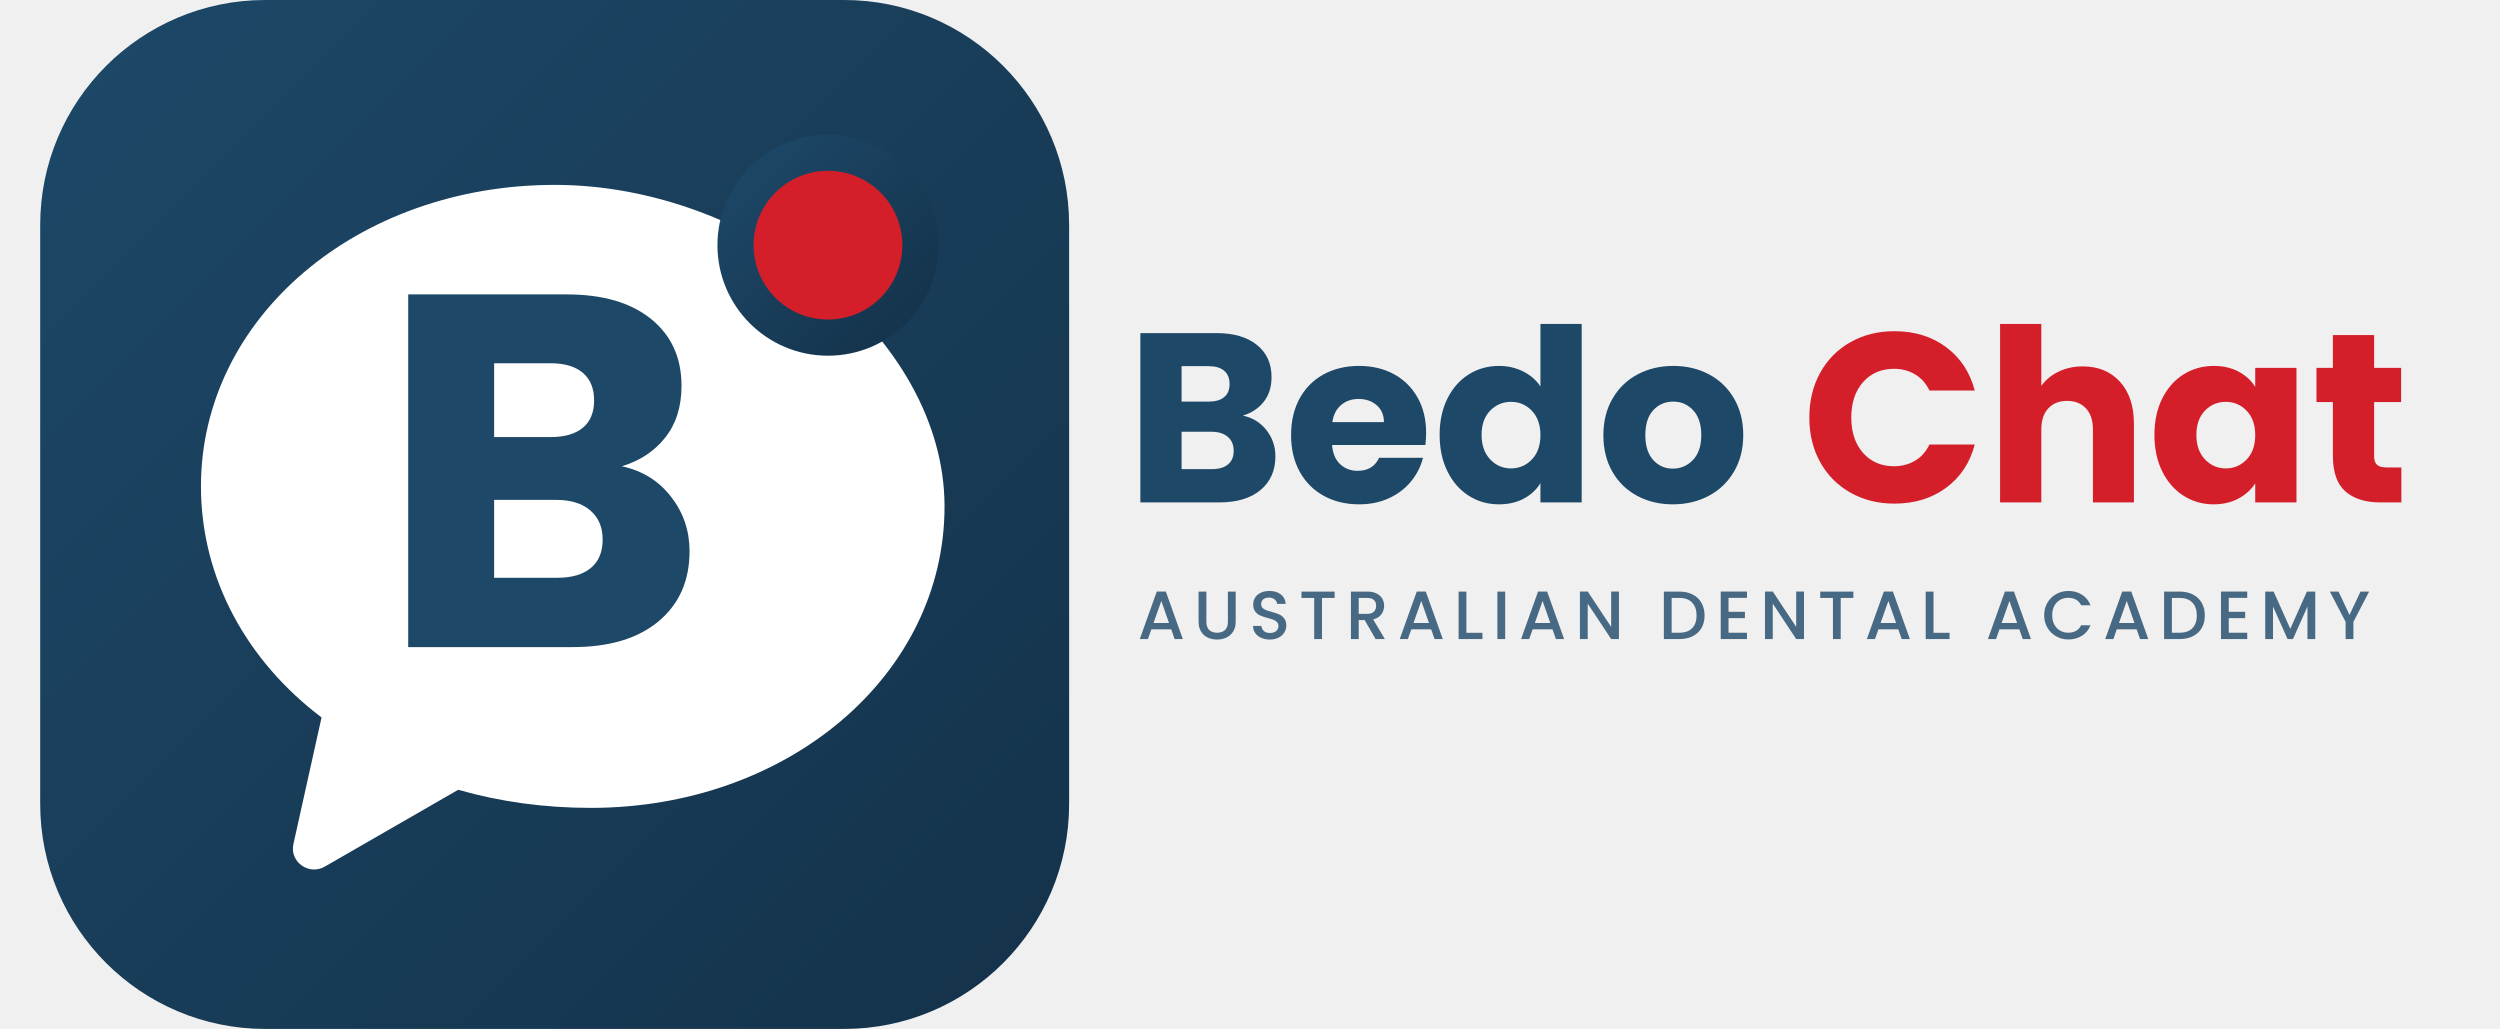
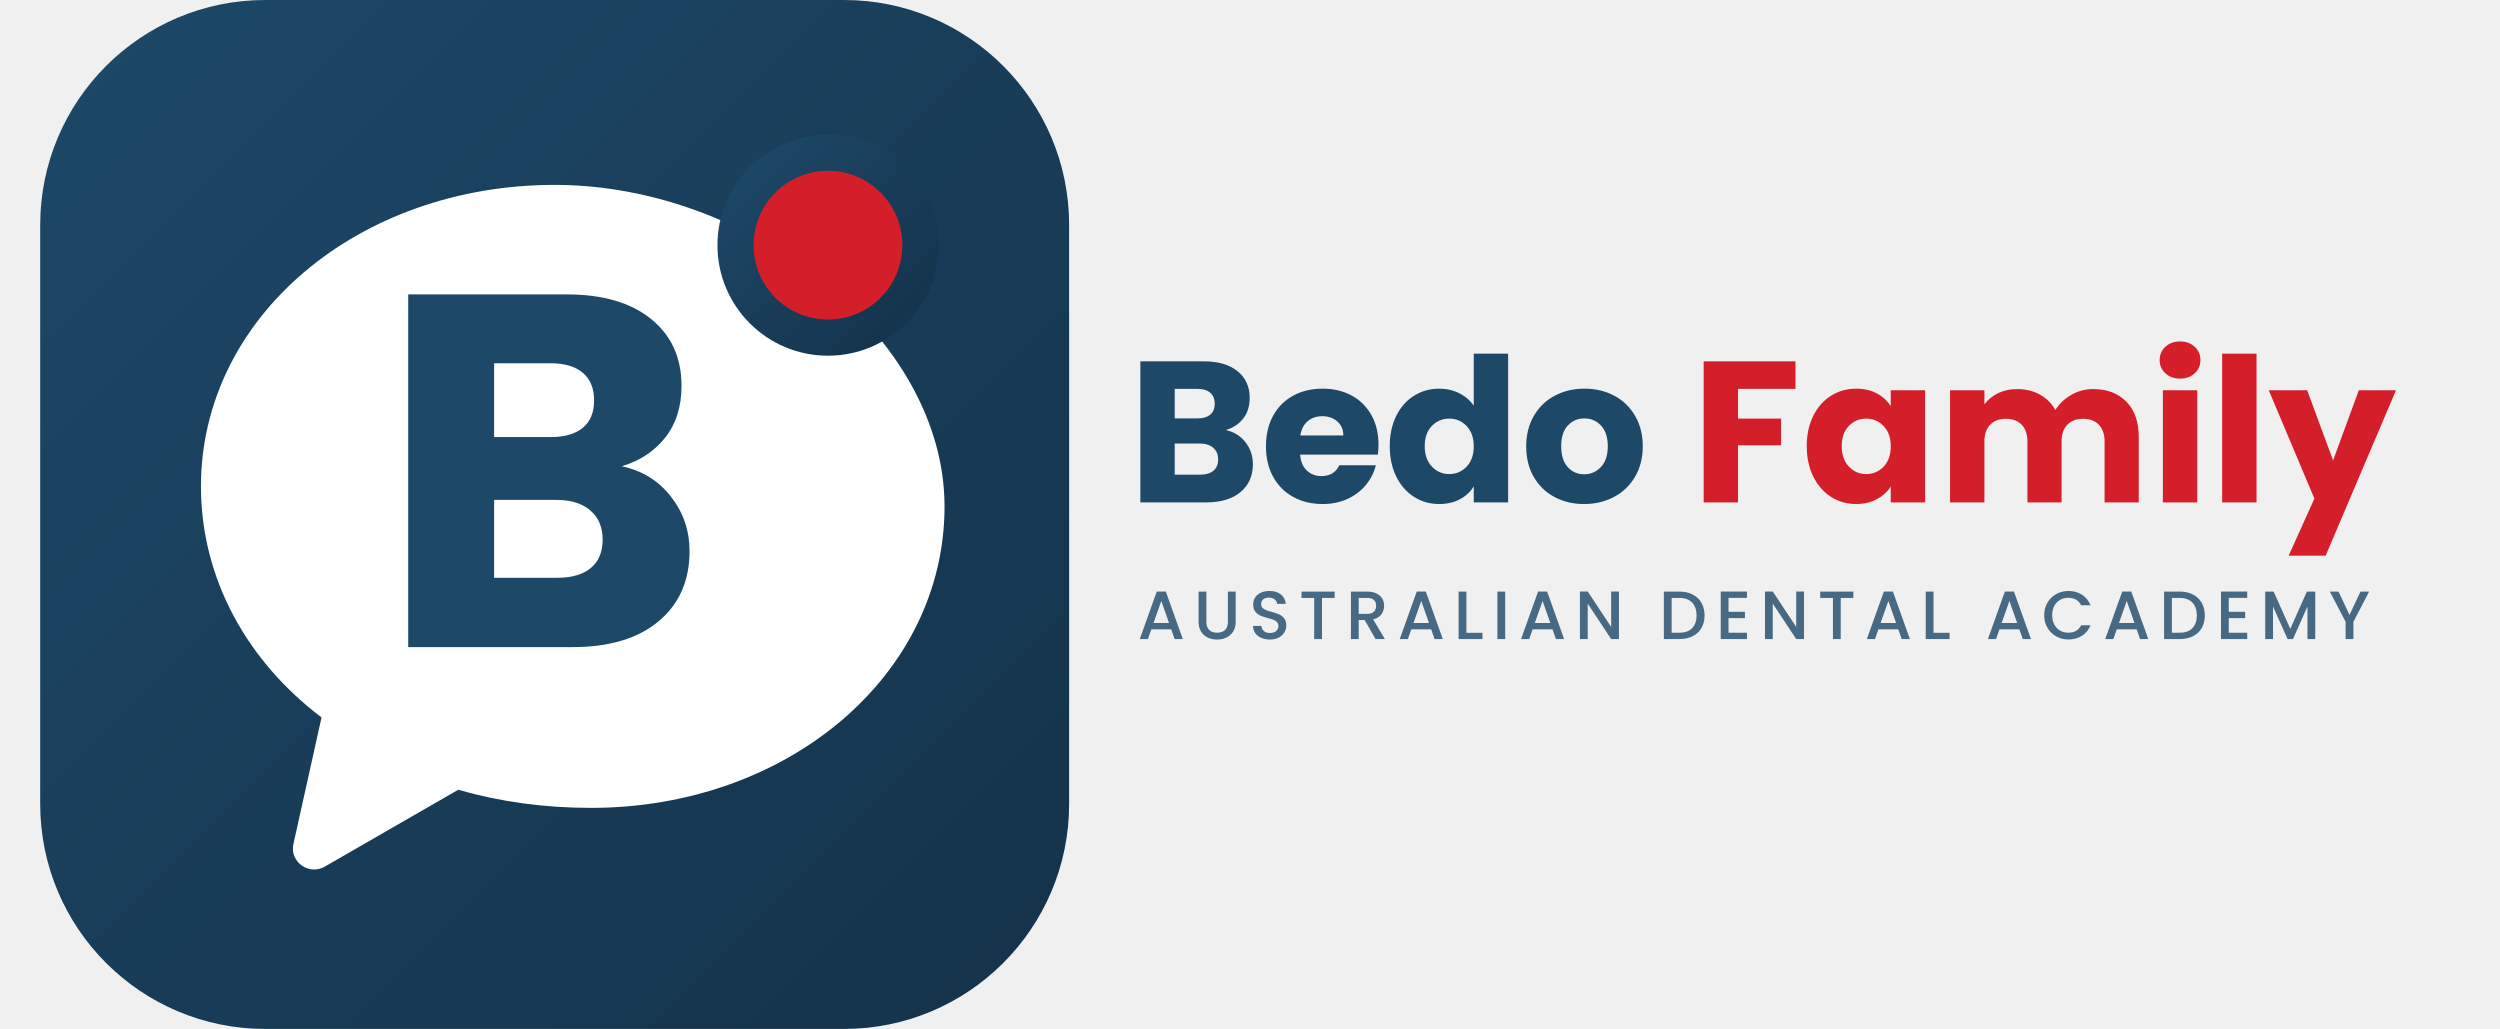
<svg xmlns="http://www.w3.org/2000/svg" viewBox="0 0 1244 512" width="1244" height="512">
  <g transform="translate(20 0)">
    <defs>
      <linearGradient id="g" x1="0" y1="0" x2="1" y2="1">
        <stop offset="0" stop-color="#1D4868" />
        <stop offset="1" stop-color="#14324A" />
      </linearGradient>
    </defs>
    <rect width="512" height="512" rx="112" fill="url(#g)" />
    <path d="M256 92c-98 0-176 66-176 150 0 46 23 87 60 115l-14 63c-2 9 8 16 16 11l66-38c21 6 43 9 66 9 98 0 176-66 176-150S354 92 256 92z" fill="#fff" />
    <path d="M323.125 274.25Q323.125 296.25 307.75 309.125Q292.375 322.0 264.875 322.0H183.125V146.5H262.125Q288.875 146.5 304.0 158.75Q319.125 171.0 319.125 192.0Q319.125 207.5 311.0 217.75Q302.875 228.0 289.375 232.0Q304.625 235.25 313.875 247.125Q323.125 259.0 323.125 274.25ZM225.875 217.5H253.875Q264.375 217.5 270.0 212.875Q275.625 208.25 275.625 199.25Q275.625 190.25 270.0 185.5Q264.375 180.75 253.875 180.75H225.875ZM279.875 268.5Q279.875 259.25 273.75 254.0Q267.625 248.75 256.875 248.75H225.875V287.5H257.375Q268.125 287.5 274.0 282.625Q279.875 277.75 279.875 268.5Z" fill="#1D4868" />
    <circle cx="392" cy="122" r="46" fill="#D41F2B" stroke="url(#g)" stroke-width="18" />
  </g>
-   <path d="M634.64 227.08Q634.64 237.64 627.26 243.82Q619.88 250.0 606.68 250.0H567.44V165.76H605.36Q618.2 165.76 625.46 171.64Q632.72 177.52 632.72 187.6Q632.72 195.04 628.82 199.96Q624.92 204.88 618.44 206.8Q625.76 208.36 630.2 214.06Q634.64 219.76 634.64 227.08ZM587.96 199.84H601.4Q606.44 199.84 609.14 197.62Q611.84 195.4 611.84 191.08Q611.84 186.76 609.14 184.48Q606.44 182.2 601.4 182.2H587.96ZM613.88 224.32Q613.88 219.88 610.94 217.36Q608.0 214.84 602.84 214.84H587.96V233.44H603.08Q608.24 233.44 611.06 231.1Q613.88 228.76 613.88 224.32ZM709.28 221.44H662.84Q663.32 227.68 666.86 230.98Q670.4 234.28 675.56 234.28Q683.24 234.28 686.24 227.8H708.08Q706.4 234.4 702.02 239.68Q697.64 244.96 691.04 247.96Q684.44 250.96 676.28 250.96Q666.44 250.96 658.76 246.76Q651.08 242.56 646.76 234.76Q642.44 226.96 642.44 216.52Q642.44 206.08 646.7 198.28Q650.96 190.48 658.64 186.28Q666.32 182.08 676.28 182.08Q686.0 182.08 693.56 186.16Q701.12 190.24 705.38 197.8Q709.64 205.36 709.64 215.44Q709.64 218.32 709.28 221.44ZM688.64 210.04Q688.64 204.76 685.04 201.64Q681.44 198.52 676.04 198.52Q670.88 198.52 667.34 201.52Q663.8 204.52 662.96 210.04ZM745.88 182.08Q752.48 182.08 757.94 184.84Q763.4 187.6 766.52 192.28V161.2H787.04V250.0H766.52V240.4Q763.64 245.2 758.3 248.08Q752.96 250.96 745.88 250.96Q737.6 250.96 730.88 246.7Q724.16 242.44 720.26 234.58Q716.36 226.72 716.36 216.4Q716.36 206.08 720.26 198.28Q724.16 190.48 730.88 186.28Q737.6 182.08 745.88 182.08ZM751.88 199.96Q745.76 199.96 741.5 204.34Q737.24 208.72 737.24 216.4Q737.24 224.08 741.5 228.58Q745.76 233.08 751.88 233.08Q758.0 233.08 762.26 228.64Q766.52 224.2 766.52 216.52Q766.52 208.84 762.26 204.4Q758.0 199.96 751.88 199.96ZM797.84 216.52Q797.84 206.2 802.4 198.34Q806.96 190.48 814.88 186.28Q822.8 182.08 832.64 182.08Q842.48 182.08 850.4 186.28Q858.32 190.48 862.88 198.34Q867.44 206.2 867.44 216.52Q867.44 226.84 862.82 234.7Q858.2 242.56 850.22 246.76Q842.24 250.96 832.4 250.96Q822.56 250.96 814.7 246.76Q806.84 242.56 802.34 234.76Q797.84 226.96 797.84 216.52ZM846.56 216.52Q846.56 208.48 842.54 204.16Q838.52 199.84 832.64 199.84Q826.64 199.84 822.68 204.1Q818.72 208.36 818.72 216.52Q818.72 224.56 822.62 228.88Q826.52 233.2 832.4 233.2Q838.28 233.2 842.42 228.88Q846.56 224.56 846.56 216.52Z" fill="#1D4868" />
-   <path d="M942.68 164.8Q957.68 164.8 968.36 172.72Q979.04 180.64 982.64 194.32H960.08Q957.56 189.04 952.94 186.28Q948.32 183.52 942.44 183.52Q932.96 183.52 927.08 190.12Q921.2 196.72 921.2 207.76Q921.2 218.8 927.08 225.4Q932.96 232.0 942.44 232.0Q948.32 232.0 952.94 229.24Q957.56 226.48 960.08 221.2H982.64Q979.04 234.88 968.36 242.74Q957.68 250.6 942.68 250.6Q930.44 250.6 920.78 245.14Q911.12 239.68 905.72 229.96Q900.32 220.24 900.32 207.76Q900.32 195.28 905.72 185.5Q911.12 175.72 920.78 170.26Q930.44 164.8 942.68 164.8ZM1061.84 210.88V250.0H1041.44V213.64Q1041.44 206.92 1037.96 203.2Q1034.48 199.48 1028.6 199.48Q1022.72 199.48 1019.24 203.2Q1015.76 206.92 1015.76 213.64V250.0H995.24V161.2H1015.76V192.04Q1018.88 187.6 1024.28 184.96Q1029.68 182.32 1036.4 182.32Q1047.92 182.32 1054.88 189.94Q1061.84 197.56 1061.84 210.88ZM1101.56 182.08Q1108.64 182.08 1113.98 184.96Q1119.32 187.84 1122.2 192.52V183.04H1142.72V250.0H1122.2V240.52Q1119.2 245.2 1113.86 248.08Q1108.52 250.96 1101.44 250.96Q1093.28 250.96 1086.56 246.7Q1079.84 242.44 1075.94 234.58Q1072.04 226.72 1072.04 216.4Q1072.04 206.08 1075.94 198.28Q1079.84 190.48 1086.56 186.28Q1093.28 182.08 1101.56 182.08ZM1107.56 199.96Q1101.44 199.96 1097.18 204.34Q1092.92 208.72 1092.92 216.4Q1092.92 224.08 1097.18 228.58Q1101.44 233.08 1107.56 233.08Q1113.68 233.08 1117.94 228.64Q1122.2 224.2 1122.2 216.52Q1122.2 208.84 1117.94 204.4Q1113.68 199.96 1107.56 199.96ZM1194.92 232.6V250.0H1184.48Q1173.32 250.0 1167.08 244.54Q1160.84 239.08 1160.84 226.72V200.08H1152.68V183.04H1160.84V166.72H1181.36V183.04H1194.8V200.08H1181.36V226.96Q1181.36 229.96 1182.8 231.28Q1184.24 232.6 1187.6 232.6Z" fill="#D41F2B" />
+   <path d="M623.44 230.9Q623.44 239.7 617.29 244.85Q611.14 250 600.14 250H567.44V179.8H599.04Q609.74 179.8 615.79 184.7Q621.84 189.6 621.84 198Q621.84 204.2 618.59 208.3Q615.34 212.4 609.94 214Q616.04 215.3 619.74 220.05Q623.44 224.8 623.44 230.9ZM584.54 208.2H595.74Q599.94 208.2 602.19 206.35Q604.44 204.5 604.44 200.9Q604.44 197.3 602.19 195.4Q599.94 193.5 595.74 193.5H584.54ZM606.14 228.6Q606.14 224.9 603.69 222.8Q601.24 220.7 596.94 220.7H584.54V236.2H597.14Q601.44 236.2 603.79 234.25Q606.14 232.3 606.14 228.6ZM685.64 226.2H646.94Q647.34 231.4 650.29 234.15Q653.24 236.9 657.54 236.9Q663.94 236.9 666.44 231.5H684.64Q683.24 237 679.59 241.4Q675.94 245.8 670.44 248.3Q664.94 250.8 658.14 250.8Q649.94 250.8 643.54 247.3Q637.14 243.8 633.54 237.3Q629.94 230.8 629.94 222.1Q629.94 213.4 633.49 206.9Q637.04 200.4 643.44 196.9Q649.84 193.4 658.14 193.4Q666.24 193.4 672.54 196.8Q678.84 200.2 682.39 206.5Q685.94 212.8 685.94 221.2Q685.94 223.6 685.64 226.2ZM668.44 216.7Q668.44 212.3 665.44 209.7Q662.44 207.1 657.94 207.1Q653.64 207.1 650.69 209.6Q647.74 212.1 647.04 216.7ZM716.14 193.4Q721.64 193.4 726.19 195.7Q730.74 198 733.34 201.9V176H750.44V250H733.34V242Q730.94 246 726.49 248.4Q722.04 250.8 716.14 250.8Q709.24 250.8 703.64 247.25Q698.04 243.7 694.79 237.15Q691.54 230.6 691.54 222Q691.54 213.4 694.79 206.9Q698.04 200.4 703.64 196.9Q709.24 193.4 716.14 193.4ZM721.14 208.3Q716.04 208.3 712.49 211.95Q708.94 215.6 708.94 222Q708.94 228.4 712.49 232.15Q716.04 235.9 721.14 235.9Q726.24 235.9 729.79 232.2Q733.34 228.5 733.34 222.1Q733.34 215.7 729.79 212Q726.24 208.3 721.14 208.3ZM759.44 222.1Q759.44 213.5 763.24 206.95Q767.04 200.4 773.64 196.9Q780.24 193.4 788.44 193.4Q796.64 193.4 803.24 196.9Q809.84 200.4 813.64 206.95Q817.44 213.5 817.44 222.1Q817.44 230.7 813.59 237.25Q809.74 243.8 803.09 247.3Q796.44 250.8 788.24 250.8Q780.04 250.8 773.49 247.3Q766.94 243.8 763.19 237.3Q759.44 230.8 759.44 222.1ZM800.04 222.1Q800.04 215.4 796.69 211.8Q793.34 208.2 788.44 208.2Q783.44 208.2 780.14 211.75Q776.84 215.3 776.84 222.1Q776.84 228.8 780.09 232.4Q783.34 236 788.24 236Q793.14 236 796.59 232.4Q800.04 228.8 800.04 222.1Z" fill="#1D4868" />
+   <path d="M893.44 179.8V193.5H864.84V208.3H886.24V221.6H864.84V250H847.74V179.8ZM923.64 193.4Q929.54 193.4 933.99 195.8Q938.44 198.2 940.84 202.1V194.2H957.94V250H940.84V242.1Q938.34 246 933.89 248.4Q929.44 250.8 923.54 250.8Q916.74 250.8 911.14 247.25Q905.54 243.7 902.29 237.15Q899.04 230.6 899.04 222Q899.04 213.4 902.29 206.9Q905.54 200.4 911.14 196.9Q916.74 193.4 923.64 193.4ZM928.64 208.3Q923.54 208.3 919.99 211.95Q916.44 215.6 916.44 222Q916.44 228.4 919.99 232.15Q923.54 235.9 928.64 235.9Q933.74 235.9 937.29 232.2Q940.84 228.5 940.84 222.1Q940.84 215.7 937.29 212Q933.74 208.3 928.64 208.3ZM1064.24 217.4V250H1047.24V219.7Q1047.24 214.3 1044.39 211.35Q1041.54 208.4 1036.54 208.4Q1031.54 208.4 1028.69 211.35Q1025.84 214.3 1025.84 219.7V250H1008.84V219.7Q1008.84 214.3 1005.99 211.35Q1003.14 208.4 998.14 208.4Q993.14 208.4 990.29 211.35Q987.44 214.3 987.44 219.7V250H970.34V194.2H987.44V201.2Q990.04 197.7 994.24 195.65Q998.44 193.6 1003.74 193.6Q1010.04 193.6 1014.99 196.3Q1019.94 199 1022.74 204Q1025.64 199.4 1030.64 196.5Q1035.64 193.6 1041.54 193.6Q1051.94 193.6 1058.09 199.9Q1064.24 206.2 1064.24 217.4ZM1074.64 179.2Q1074.64 175.2 1077.49 172.55Q1080.34 169.9 1084.84 169.9Q1089.24 169.9 1092.09 172.55Q1094.94 175.2 1094.94 179.2Q1094.94 183.1 1092.09 185.75Q1089.24 188.4 1084.84 188.4Q1080.34 188.4 1077.49 185.75Q1074.64 183.1 1074.64 179.2ZM1093.34 194.2V250H1076.24V194.2ZM1122.84 176V250H1105.74V176ZM1192.24 194.2 1157.24 276.5H1138.84L1151.64 248.1L1128.94 194.2H1148.04L1160.94 229.1L1173.74 194.2Z" fill="#D41F2B" />
  <rect x="566" y="276" width="613" height="0" />
  <path d="M582.796 313.172H572.902L571.202 318.0H567.156L575.622 294.336H580.11L588.576 318.0H584.496ZM581.708 310.01 577.866 299.028 573.99 310.01ZM600.29 294.37V309.432Q600.29 312.118 601.701 313.478Q603.112 314.838 605.628 314.838Q608.178 314.838 609.589 313.478Q611.0 312.118 611.0 309.432V294.37H614.876V309.364Q614.876 312.254 613.618 314.26Q612.36 316.266 610.252 317.252Q608.144 318.238 605.594 318.238Q603.044 318.238 600.953 317.252Q598.862 316.266 597.638 314.26Q596.414 312.254 596.414 309.364V294.37ZM623.53 311.472H627.678Q627.814 313.002 628.885 313.988Q629.956 314.974 631.894 314.974Q633.9 314.974 635.022 314.005Q636.144 313.036 636.144 311.506Q636.144 310.316 635.447 309.568Q634.75 308.82 633.713 308.412Q632.676 308.004 630.84 307.528Q628.528 306.916 627.083 306.287Q625.638 305.658 624.618 304.332Q623.598 303.006 623.598 300.796Q623.598 298.756 624.618 297.226Q625.638 295.696 627.474 294.88Q629.31 294.064 631.724 294.064Q635.158 294.064 637.351 295.781Q639.544 297.498 639.782 300.49H635.498Q635.396 299.198 634.274 298.28Q633.152 297.362 631.316 297.362Q629.65 297.362 628.596 298.212Q627.542 299.062 627.542 300.66Q627.542 301.748 628.205 302.445Q628.868 303.142 629.888 303.55Q630.908 303.958 632.676 304.434Q635.022 305.08 636.501 305.726Q637.98 306.372 639.017 307.715Q640.054 309.058 640.054 311.302Q640.054 313.104 639.085 314.702Q638.116 316.3 636.263 317.269Q634.41 318.238 631.894 318.238Q629.514 318.238 627.61 317.405Q625.706 316.572 624.618 315.042Q623.53 313.512 623.53 311.472ZM664.11 294.37V297.532H657.82V318.0H653.944V297.532H647.62V294.37ZM684.494 318.0 679.054 308.548H676.096V318.0H672.22V294.37H680.38Q683.1 294.37 684.987 295.322Q686.874 296.274 687.809 297.872Q688.744 299.47 688.744 301.442Q688.744 303.754 687.401 305.641Q686.058 307.528 683.27 308.208L689.118 318.0ZM676.096 305.454H680.38Q682.556 305.454 683.661 304.366Q684.766 303.278 684.766 301.442Q684.766 299.606 683.678 298.569Q682.59 297.532 680.38 297.532H676.096ZM712.154 313.172H702.26L700.56 318.0H696.514L704.98 294.336H709.468L717.934 318.0H713.854ZM711.066 310.01 707.224 299.028 703.348 310.01ZM729.682 314.872H737.672V318.0H725.806V294.37H729.682ZM748.978 294.37V318.0H745.102V294.37ZM772.524 313.172H762.63L760.93 318.0H756.884L765.35 294.336H769.838L778.304 318.0H774.224ZM771.436 310.01 767.594 299.028 763.718 310.01ZM805.59 318.0H801.714L790.052 300.354V318.0H786.176V294.336H790.052L801.714 311.948V294.336H805.59ZM848.194 306.27Q848.194 309.874 846.647 312.526Q845.1 315.178 842.261 316.589Q839.422 318.0 835.648 318.0H827.93V294.37H835.648Q839.422 294.37 842.261 295.815Q845.1 297.26 846.647 299.963Q848.194 302.666 848.194 306.27ZM844.216 306.27Q844.216 302.156 842.006 299.844Q839.796 297.532 835.648 297.532H831.806V314.838H835.648Q839.796 314.838 842.006 312.594Q844.216 310.35 844.216 306.27ZM860.112 297.498V304.434H868.272V307.596H860.112V314.838H869.292V318.0H856.236V294.336H869.292V297.498ZM897.666 318.0H893.79L882.128 300.354V318.0H878.252V294.336H882.128L893.79 311.948V294.336H897.666ZM922.232 294.37V297.532H915.942V318.0H912.066V297.532H905.742V294.37ZM944.588 313.172H934.694L932.994 318.0H928.948L937.414 294.336H941.902L950.368 318.0H946.288ZM943.5 310.01 939.658 299.028 935.782 310.01ZM962.116 314.872H970.106V318.0H958.24V294.37H962.116ZM1004.822 313.172H994.928L993.228 318.0H989.182L997.648 294.336H1002.136L1010.602 318.0H1006.522ZM1003.734 310.01 999.892 299.028 996.016 310.01ZM1029.252 294.064Q1033.026 294.064 1035.967 295.917Q1038.908 297.77 1040.234 301.17H1035.576Q1034.658 299.3 1033.026 298.382Q1031.394 297.464 1029.252 297.464Q1026.906 297.464 1025.07 298.518Q1023.234 299.572 1022.197 301.544Q1021.16 303.516 1021.16 306.134Q1021.16 308.752 1022.197 310.724Q1023.234 312.696 1025.07 313.767Q1026.906 314.838 1029.252 314.838Q1031.394 314.838 1033.026 313.92Q1034.658 313.002 1035.576 311.132H1040.234Q1038.908 314.532 1035.967 316.368Q1033.026 318.204 1029.252 318.204Q1025.92 318.204 1023.166 316.657Q1020.412 315.11 1018.797 312.356Q1017.182 309.602 1017.182 306.134Q1017.182 302.666 1018.797 299.912Q1020.412 297.158 1023.183 295.611Q1025.954 294.064 1029.252 294.064ZM1063.202 313.172H1053.308L1051.608 318.0H1047.562L1056.028 294.336H1060.516L1068.982 318.0H1064.902ZM1062.114 310.01 1058.272 299.028 1054.396 310.01ZM1097.118 306.27Q1097.118 309.874 1095.571 312.526Q1094.024 315.178 1091.185 316.589Q1088.346 318.0 1084.572 318.0H1076.854V294.37H1084.572Q1088.346 294.37 1091.185 295.815Q1094.024 297.26 1095.571 299.963Q1097.118 302.666 1097.118 306.27ZM1093.14 306.27Q1093.14 302.156 1090.93 299.844Q1088.72 297.532 1084.572 297.532H1080.73V314.838H1084.572Q1088.72 314.838 1090.93 312.594Q1093.14 310.35 1093.14 306.27ZM1109.036 297.498V304.434H1117.196V307.596H1109.036V314.838H1118.216V318.0H1105.16V294.336H1118.216V297.498ZM1152.064 294.37V318.0H1148.188V301.816L1140.98 318.0H1138.294L1131.052 301.816V318.0H1127.176V294.37H1131.358L1139.654 312.9L1147.916 294.37ZM1178.874 294.37 1171.054 309.432V318.0H1167.178V309.432L1159.324 294.37H1163.642L1169.116 305.964L1174.59 294.37Z" fill="#1D4868" fill-opacity="0.8" />
</svg>
